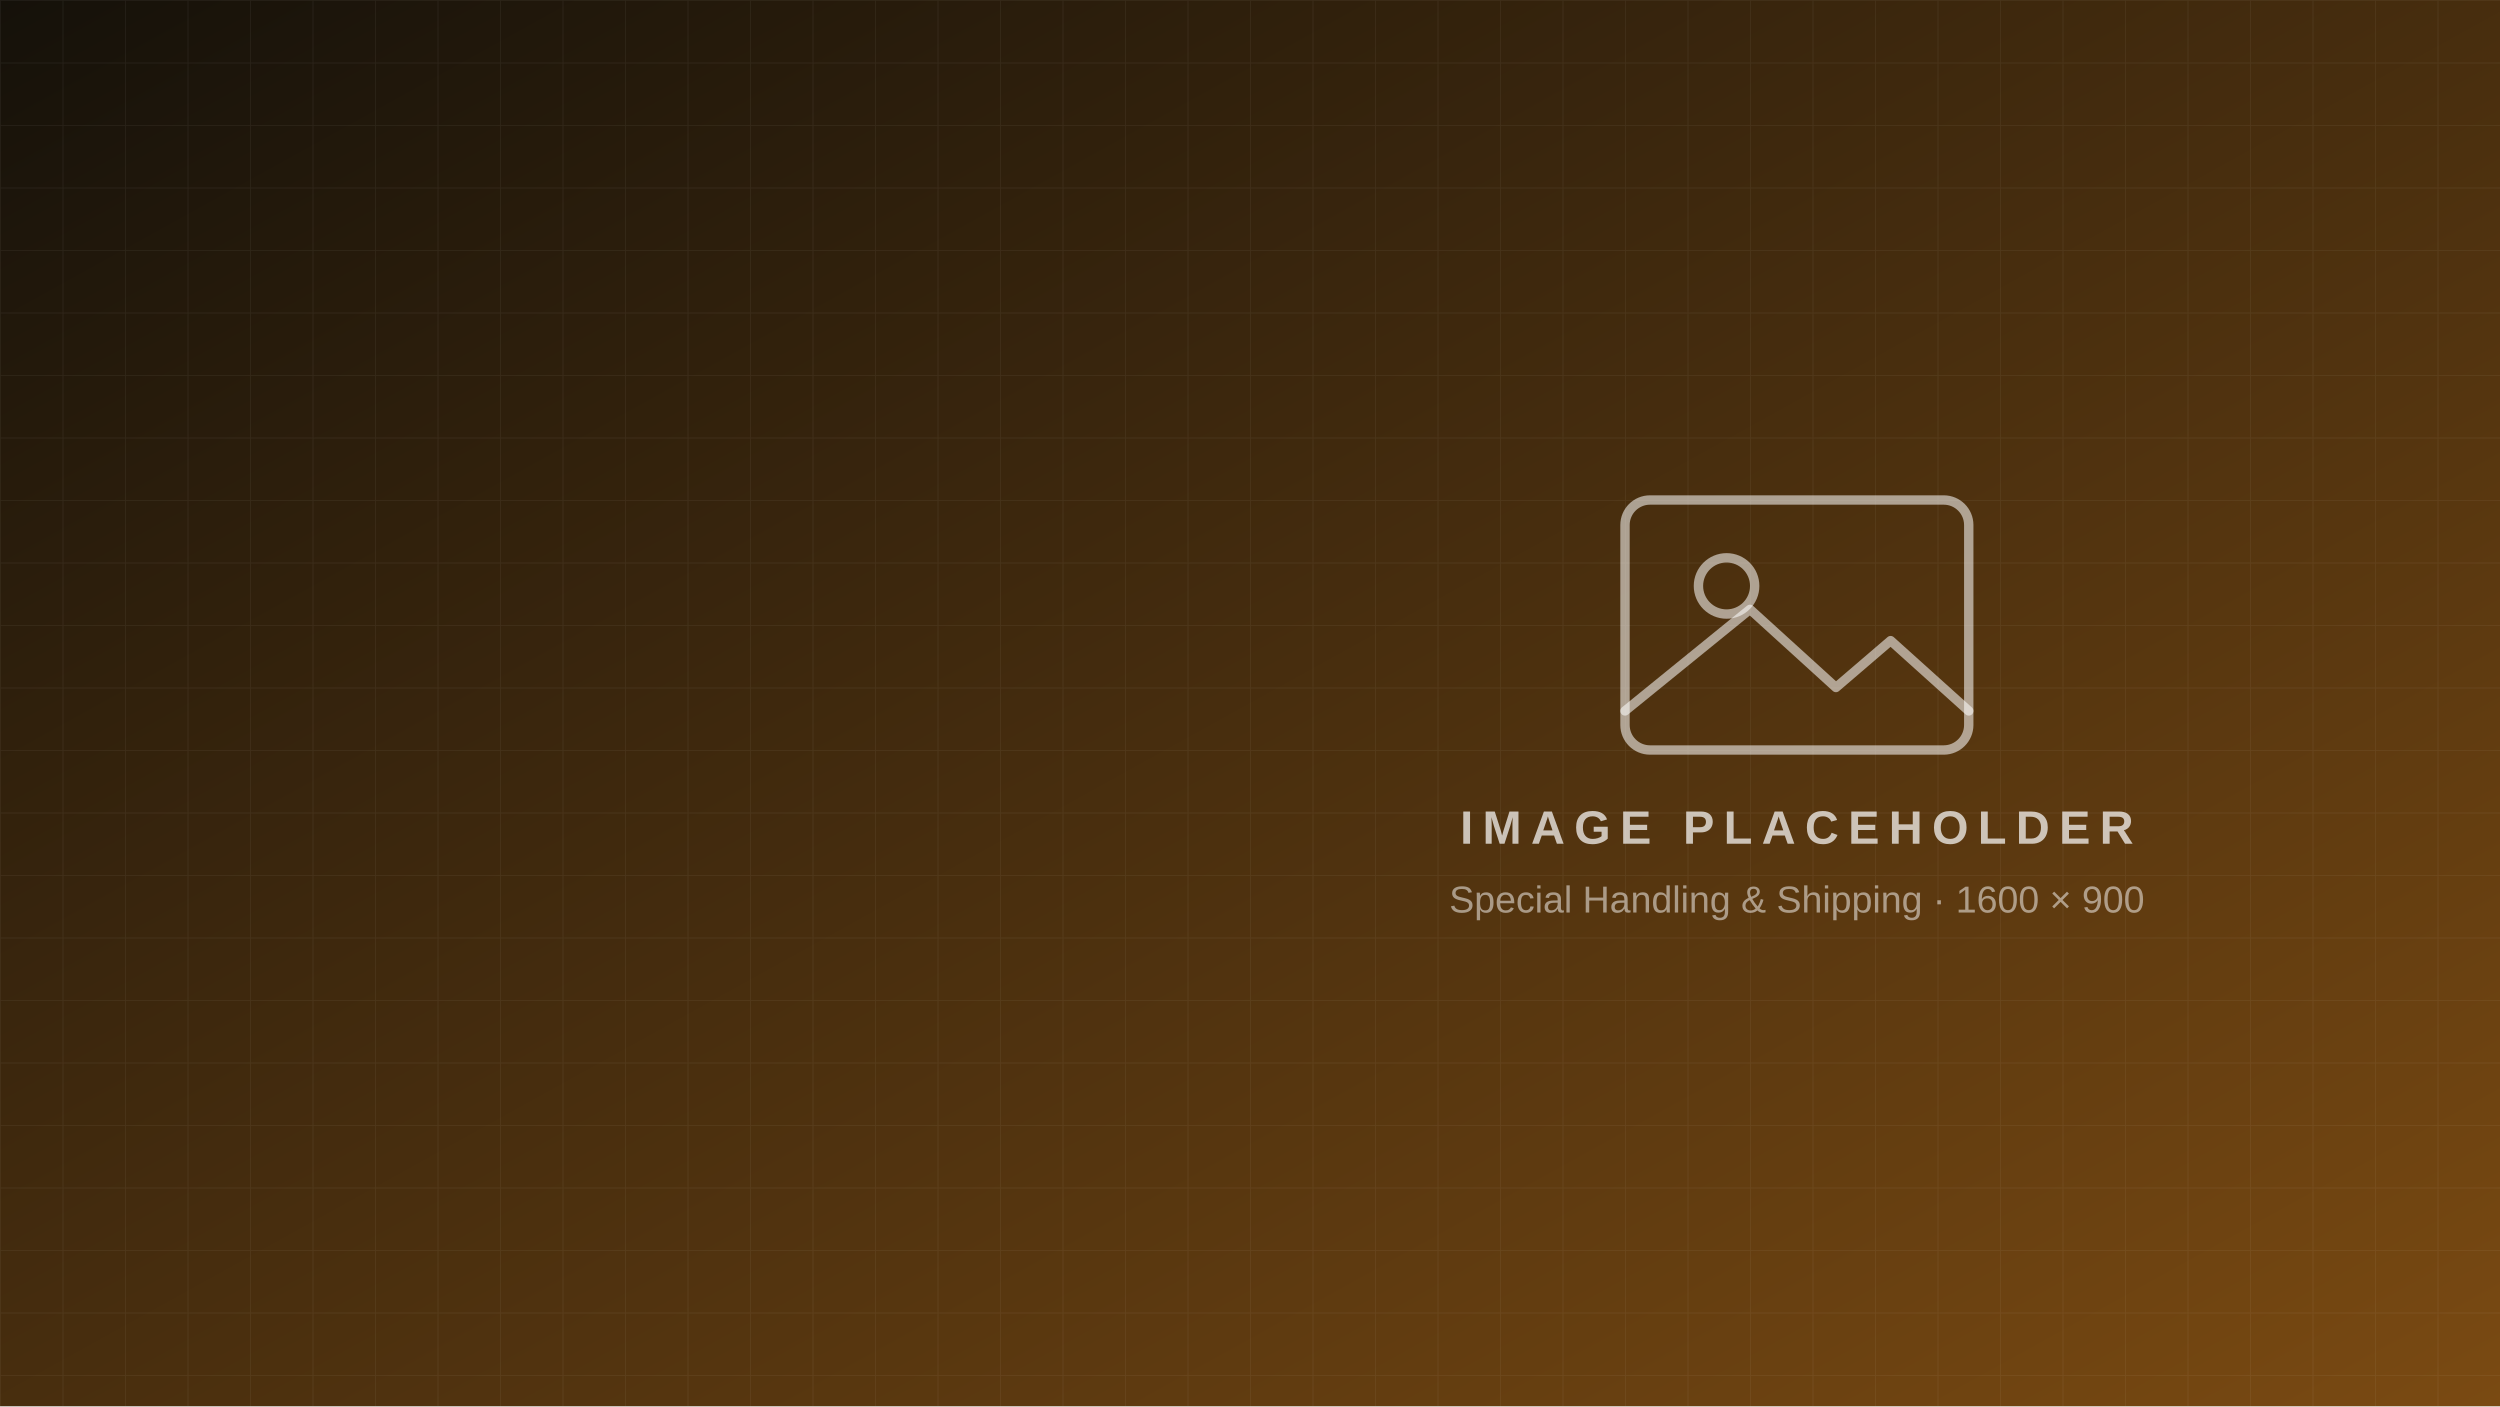
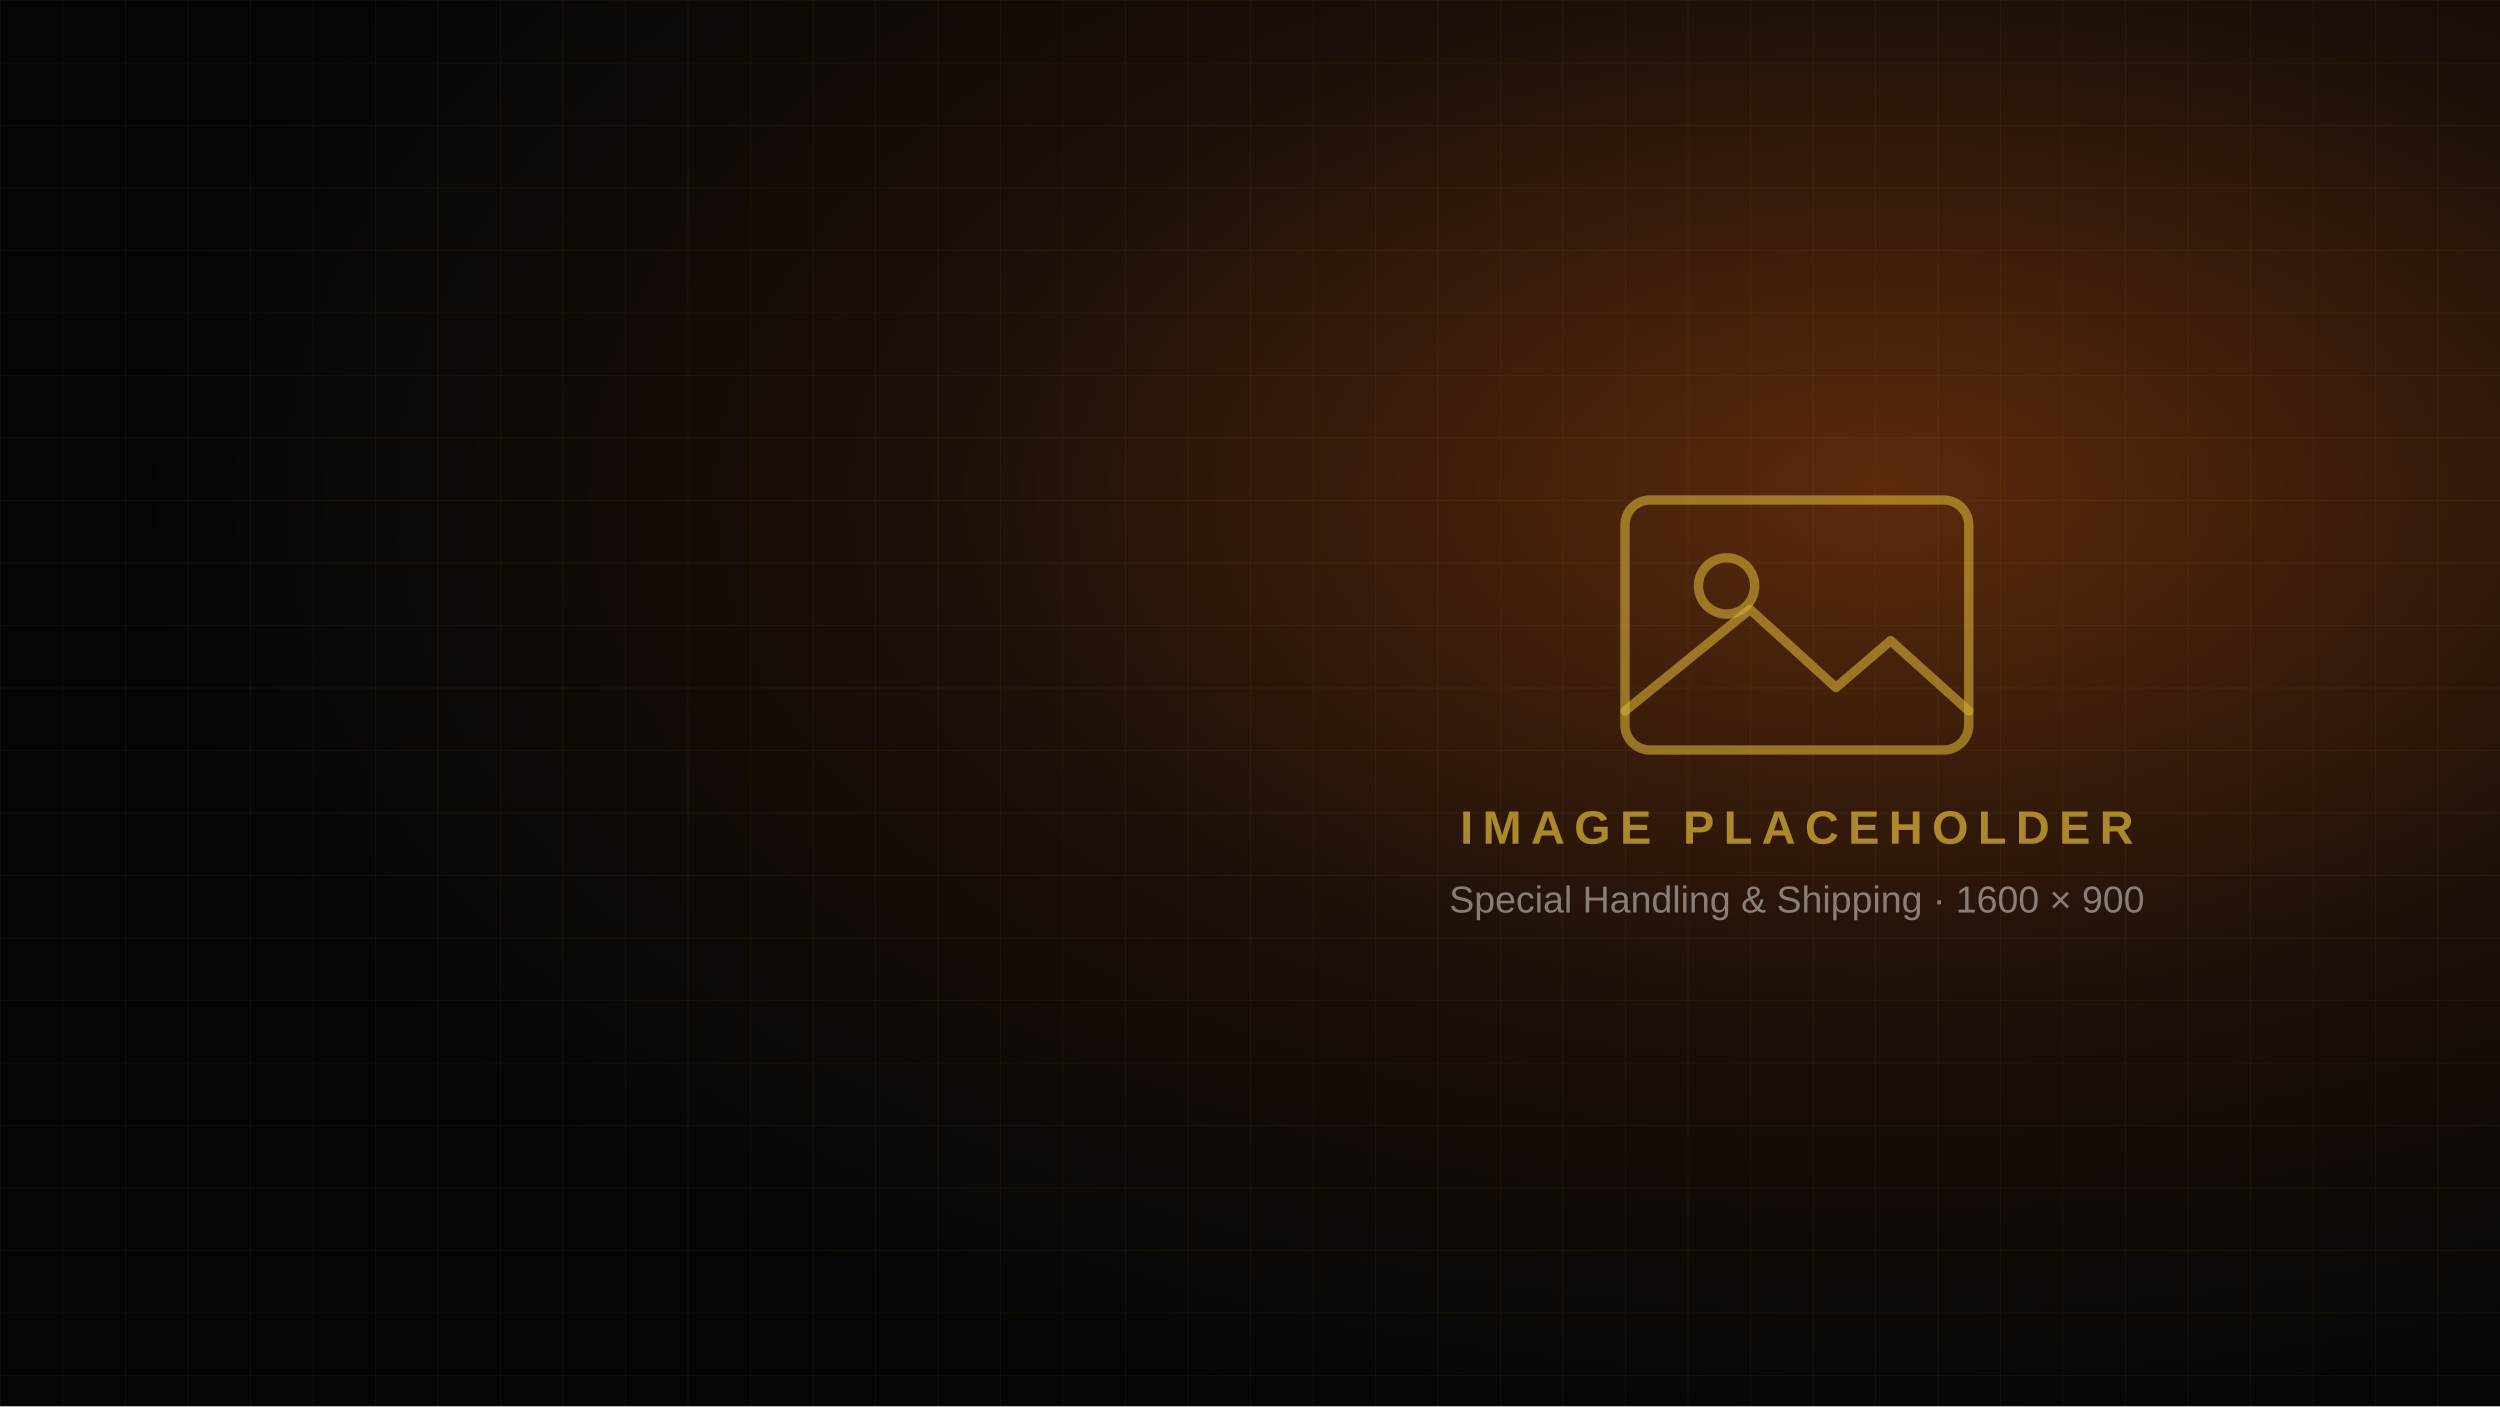
<svg xmlns="http://www.w3.org/2000/svg" width="1600" height="900" viewBox="0 0 1600 900" role="img" aria-label="Image placeholder">
  <defs>
-     <linearGradient id="bg" x1="0" y1="0" x2="1" y2="1">
-       <stop offset="0" stop-color="#15110a" />
-       <stop offset="1" stop-color="#7a4a12" />
-     </linearGradient>
+     <radialGradient id="glow" cx="0.75" cy="0.35" r="0.7">
+       <stop offset="0" stop-color="#5c2a0c" />
+       <stop offset="0.55" stop-color="#1a0f08" />
+       <stop offset="1" stop-color="#050505" />
+     </radialGradient>
    <pattern id="grid" width="40" height="40" patternUnits="userSpaceOnUse">
-       <path d="M40 0H0V40" fill="none" stroke="#ffffff" stroke-opacity="0.06" stroke-width="1" />
+       <path d="M40 0H0V40" fill="none" stroke="#d4af37" stroke-opacity="0.07" stroke-width="1" />
    </pattern>
  </defs>
-   <rect width="1600" height="900" fill="url(#bg)" />
+   <rect width="1600" height="900" fill="url(#glow)" />
  <rect width="1600" height="900" fill="url(#grid)" />
-   <g transform="translate(1150 400)" fill="none" stroke="#ffffff" stroke-opacity="0.55" stroke-width="6" stroke-linecap="round" stroke-linejoin="round">
+   <g transform="translate(1150 400)" fill="none" stroke="#d4af37" stroke-opacity="0.6" stroke-width="6" stroke-linecap="round" stroke-linejoin="round">
    <rect x="-110" y="-80" width="220" height="160" rx="16" />
    <circle cx="-45" cy="-25" r="18" />
    <path d="M-110 55 L-30 -10 L25 40 L60 10 L110 55" />
  </g>
-   <text x="1150" y="540" text-anchor="middle" fill="#ffffff" fill-opacity="0.7" font-family="Segoe UI, Arial, sans-serif" font-size="30" font-weight="700" letter-spacing="6">IMAGE PLACEHOLDER</text>
-   <text x="1150" y="584" text-anchor="middle" fill="#ffffff" fill-opacity="0.5" font-family="Segoe UI, Arial, sans-serif" font-size="24">Special Handling &amp; Shipping · 1600 × 900</text>
+   <text x="1150" y="540" text-anchor="middle" fill="#d4af37" fill-opacity="0.75" font-family="Segoe UI, Arial, sans-serif" font-size="30" font-weight="700" letter-spacing="6">IMAGE PLACEHOLDER</text>
+   <text x="1150" y="584" text-anchor="middle" fill="#ffffff" fill-opacity="0.45" font-family="Segoe UI, Arial, sans-serif" font-size="24">Special Handling &amp; Shipping · 1600 × 900</text>
</svg>
